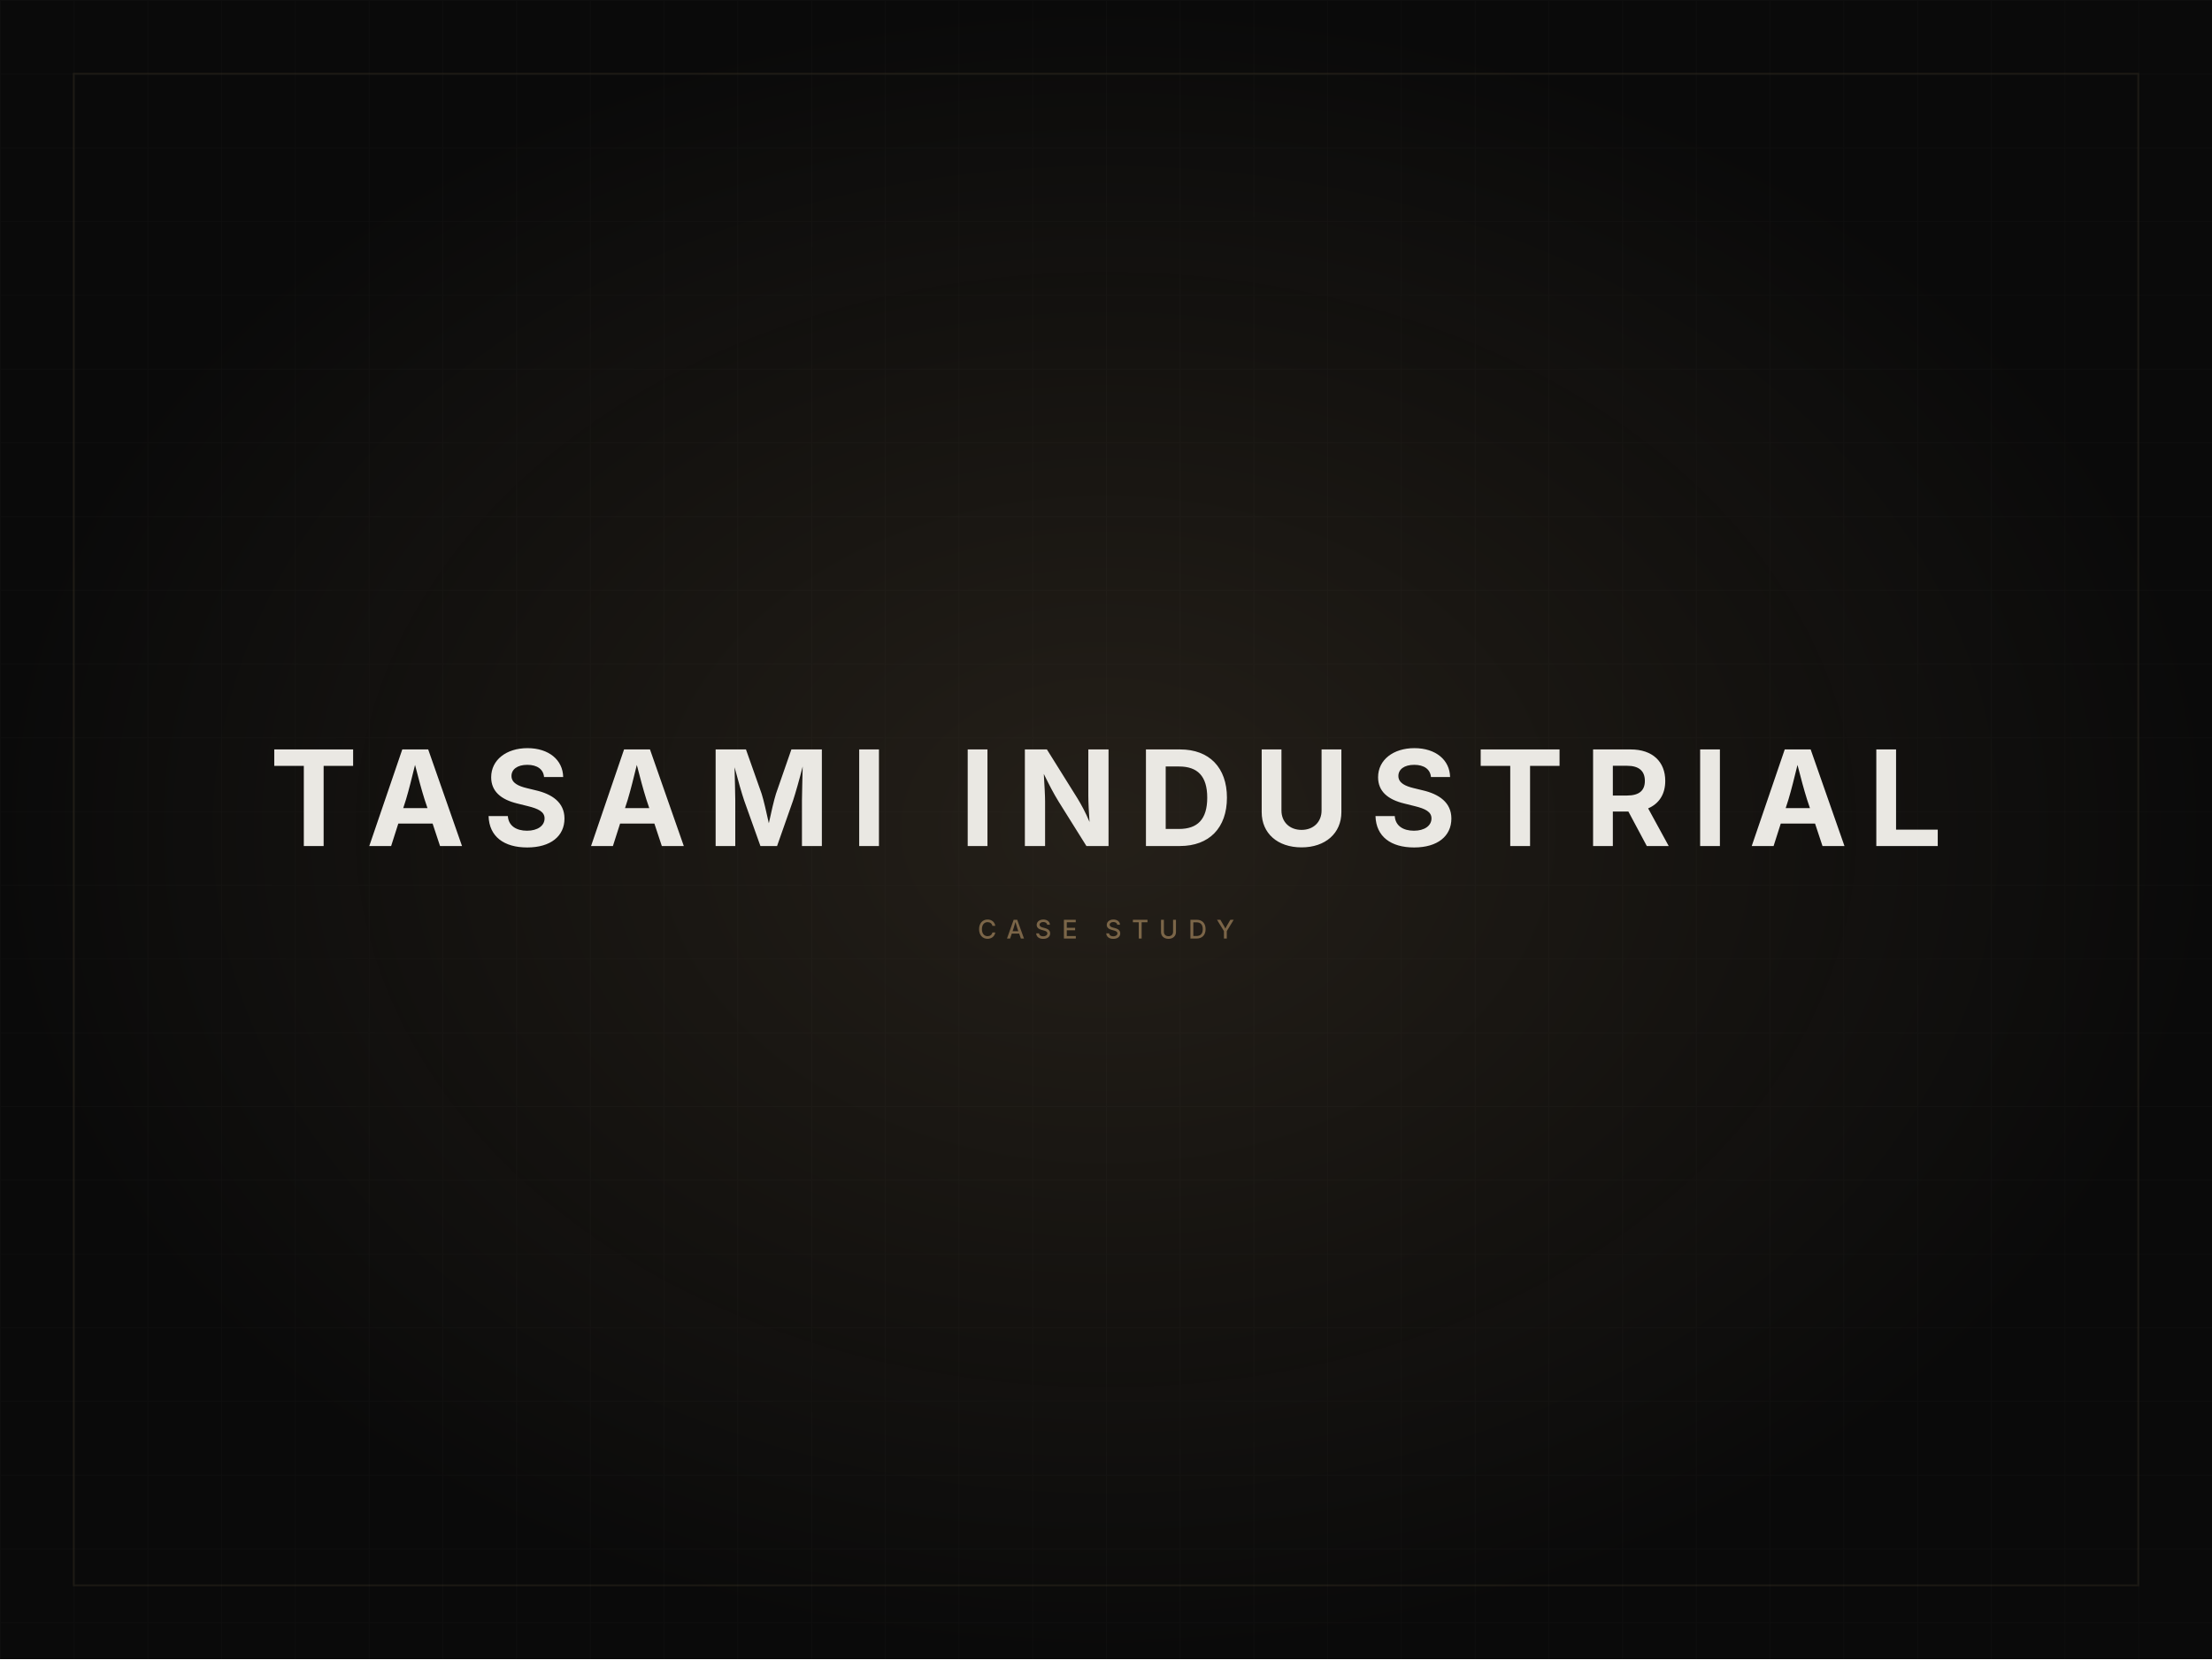
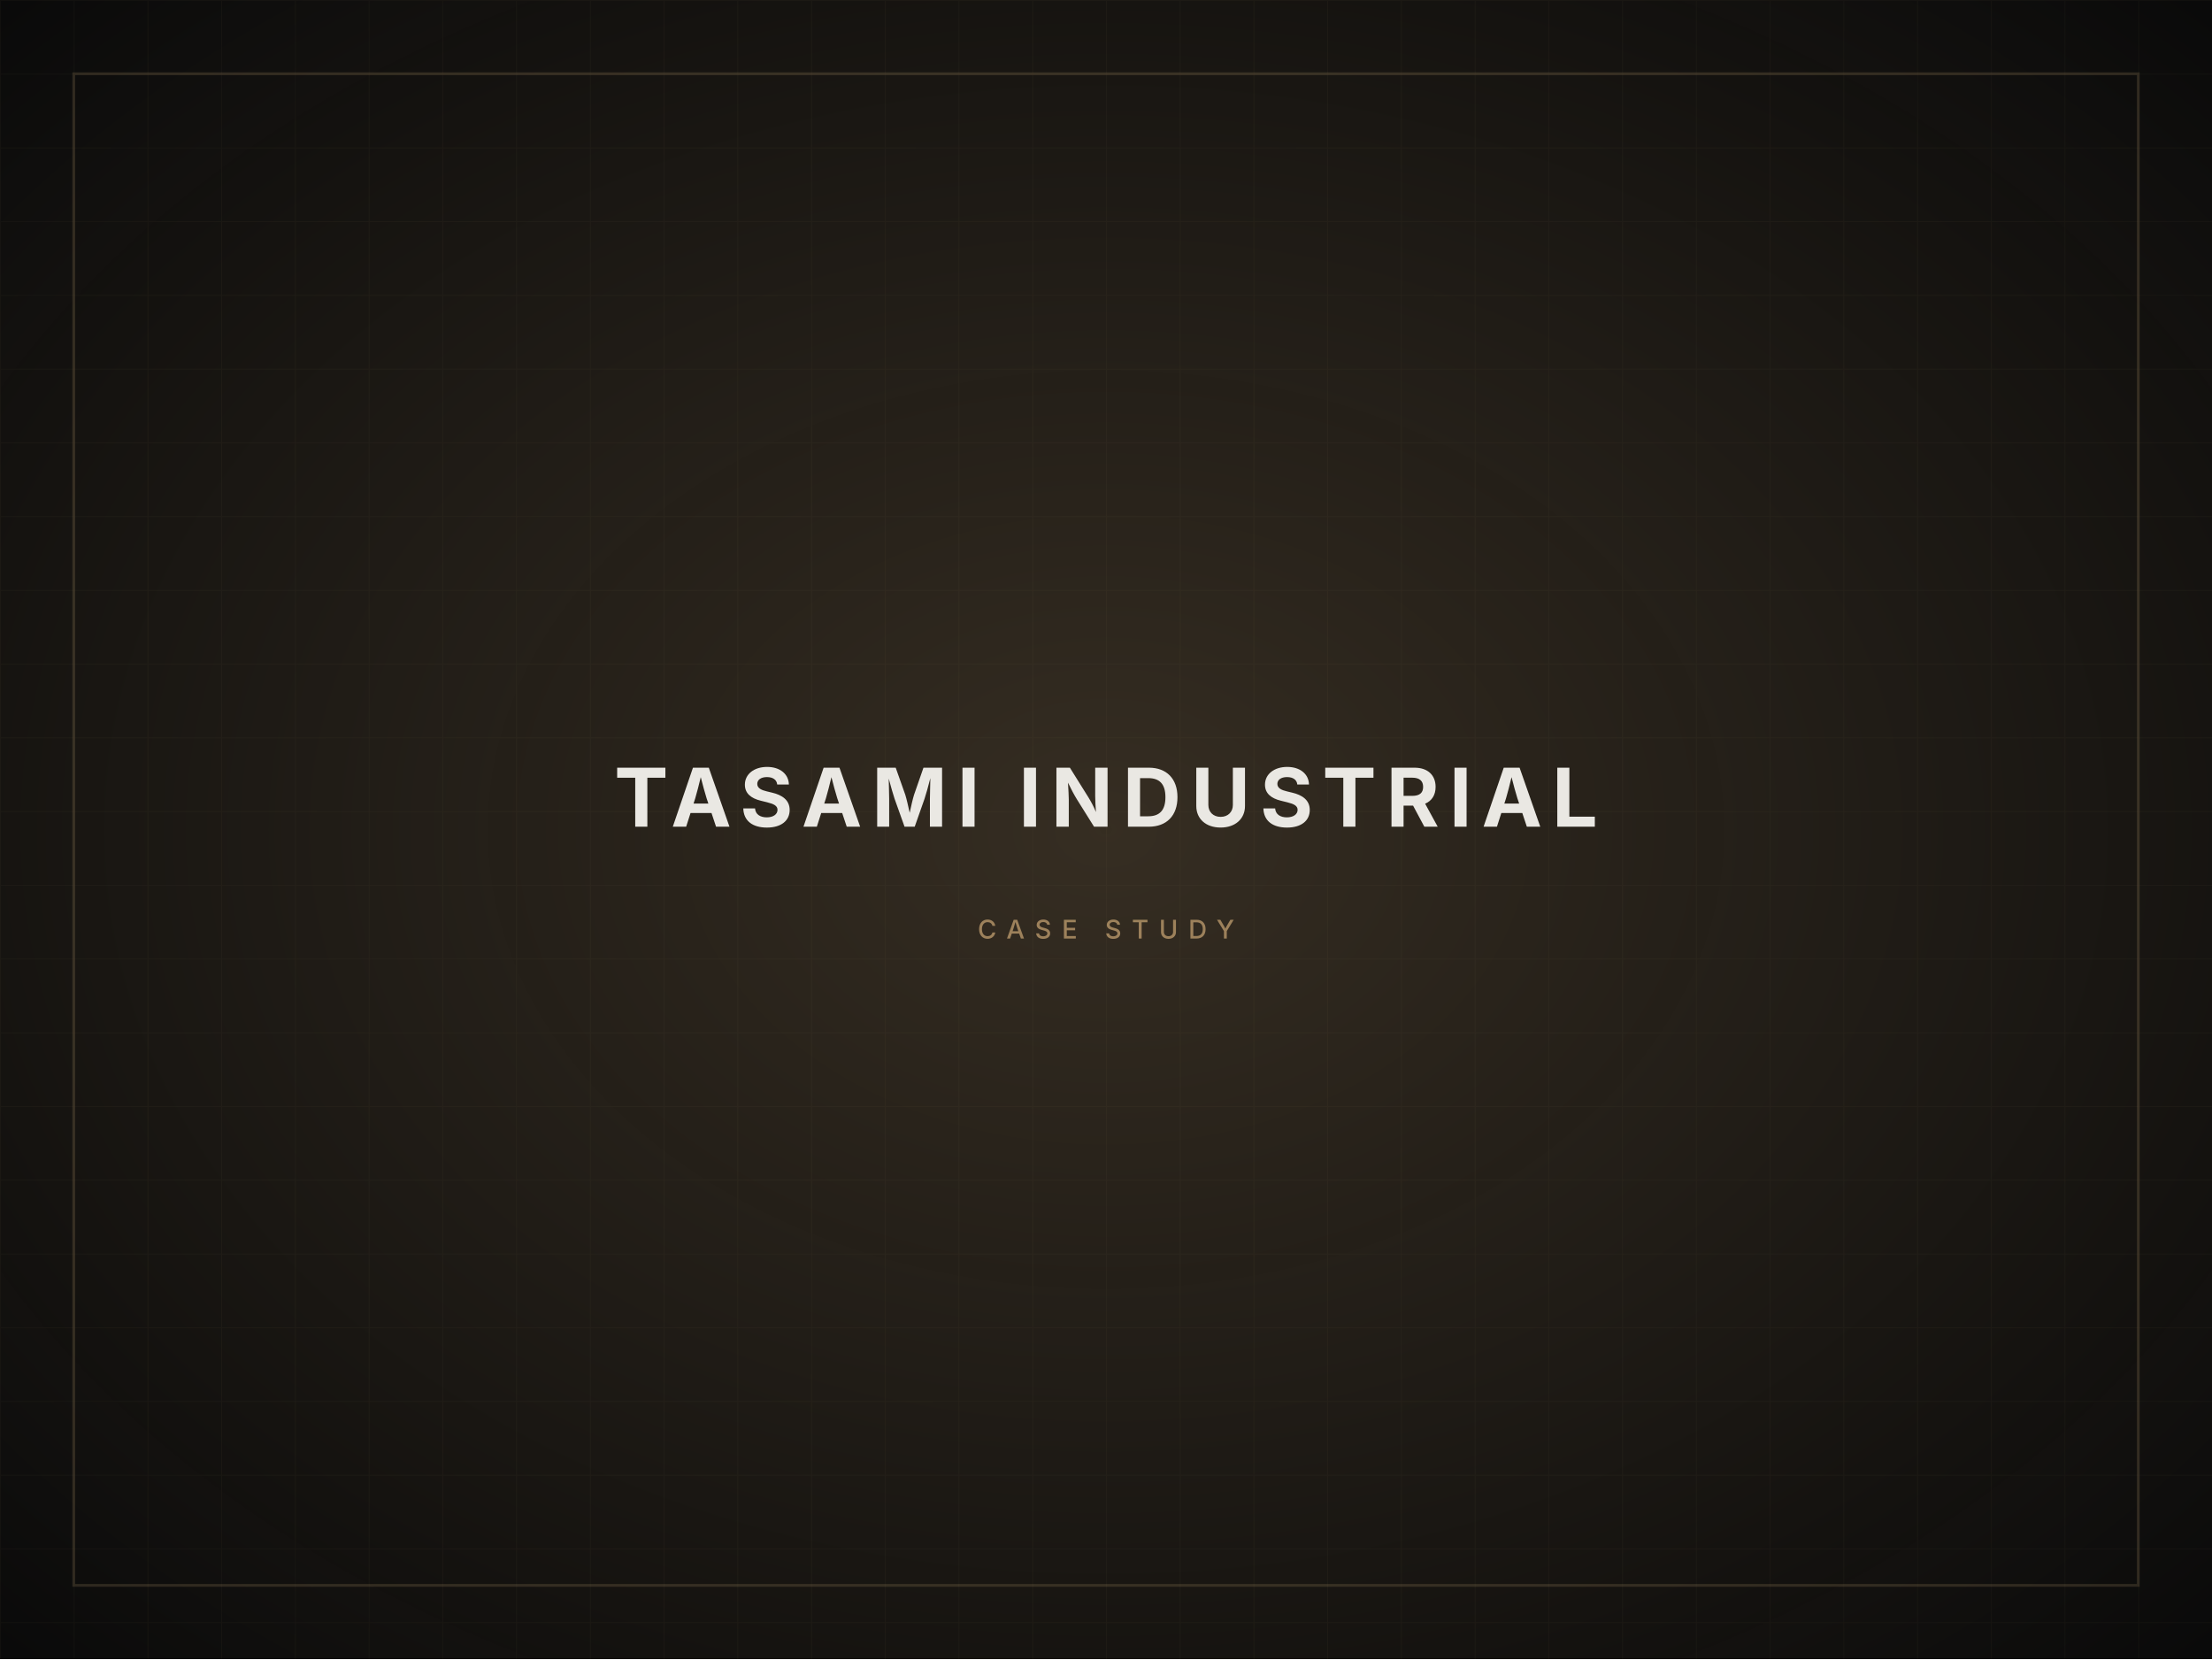
<svg xmlns="http://www.w3.org/2000/svg" width="1200" height="900" viewBox="0 0 1200 900">
  <defs>
-     <radialGradient id="goldGlow" cx="50%" cy="50%" r="50%" fx="50%" fy="50%">
-       <stop offset="0%" stop-color="rgba(184, 151, 106, 0.15)" />
+     <radialGradient id="goldGlow" cx="50%" cy="50%" r="70%" fx="50%" fy="50%">
+       <stop offset="0%" stop-color="rgba(184, 151, 106, 0.25)" />
      <stop offset="100%" stop-color="rgba(184, 151, 106, 0)" />
    </radialGradient>
    <pattern id="grid" width="40" height="40" patternUnits="userSpaceOnUse">
-       <path d="M 40 0 L 0 0 0 40" fill="none" stroke="rgba(234, 232, 227, 0.02)" stroke-width="1" />
+       <path d="M 40 0 L 0 0 0 40" fill="none" stroke="rgba(184, 151, 106, 0.04)" stroke-width="1" />
    </pattern>
  </defs>
  <rect width="100%" height="100%" fill="#0A0A0A" />
  <rect width="100%" height="100%" fill="url(#grid)" />
  <rect width="100%" height="100%" fill="url(#goldGlow)" />
-   <rect x="40" y="40" width="1120" height="820" fill="none" stroke="rgba(184, 151, 106, 0.1)" stroke-width="1" />
-   <text x="50%" y="48%" font-family="-apple-system, BlinkMacSystemFont, 'Inter', 'Segoe UI', Roboto, Helvetica, Arial, sans-serif" font-size="72" font-weight="700" fill="#EAE8E3" text-anchor="middle" dominant-baseline="middle" letter-spacing="0.15em">
+   <rect x="40" y="40" width="1120" height="820" fill="none" stroke="rgba(184, 151, 106, 0.2)" stroke-width="1.5" />
+   <text x="50%" y="48%" font-family="-apple-system, BlinkMacSystemFont, 'Inter', 'Segoe UI', Roboto, Helvetica, Arial, sans-serif" font-size="44" font-weight="700" fill="#EAE8E3" text-anchor="middle" dominant-baseline="middle" letter-spacing="0.12em">
    TASAMI INDUSTRIAL
  </text>
-   <text x="50%" y="56%" font-family="-apple-system, BlinkMacSystemFont, 'Inter', 'Segoe UI', Roboto, sans-serif" font-size="14" font-weight="500" fill="rgba(184, 151, 106, 0.6)" text-anchor="middle" dominant-baseline="middle" letter-spacing="0.4em">
+   <text x="50%" y="56%" font-family="-apple-system, BlinkMacSystemFont, 'Inter', 'Segoe UI', Roboto, sans-serif" font-size="14" font-weight="500" fill="rgba(184, 151, 106, 0.8)" text-anchor="middle" dominant-baseline="middle" letter-spacing="0.4em">
    CASE STUDY
  </text>
</svg>
